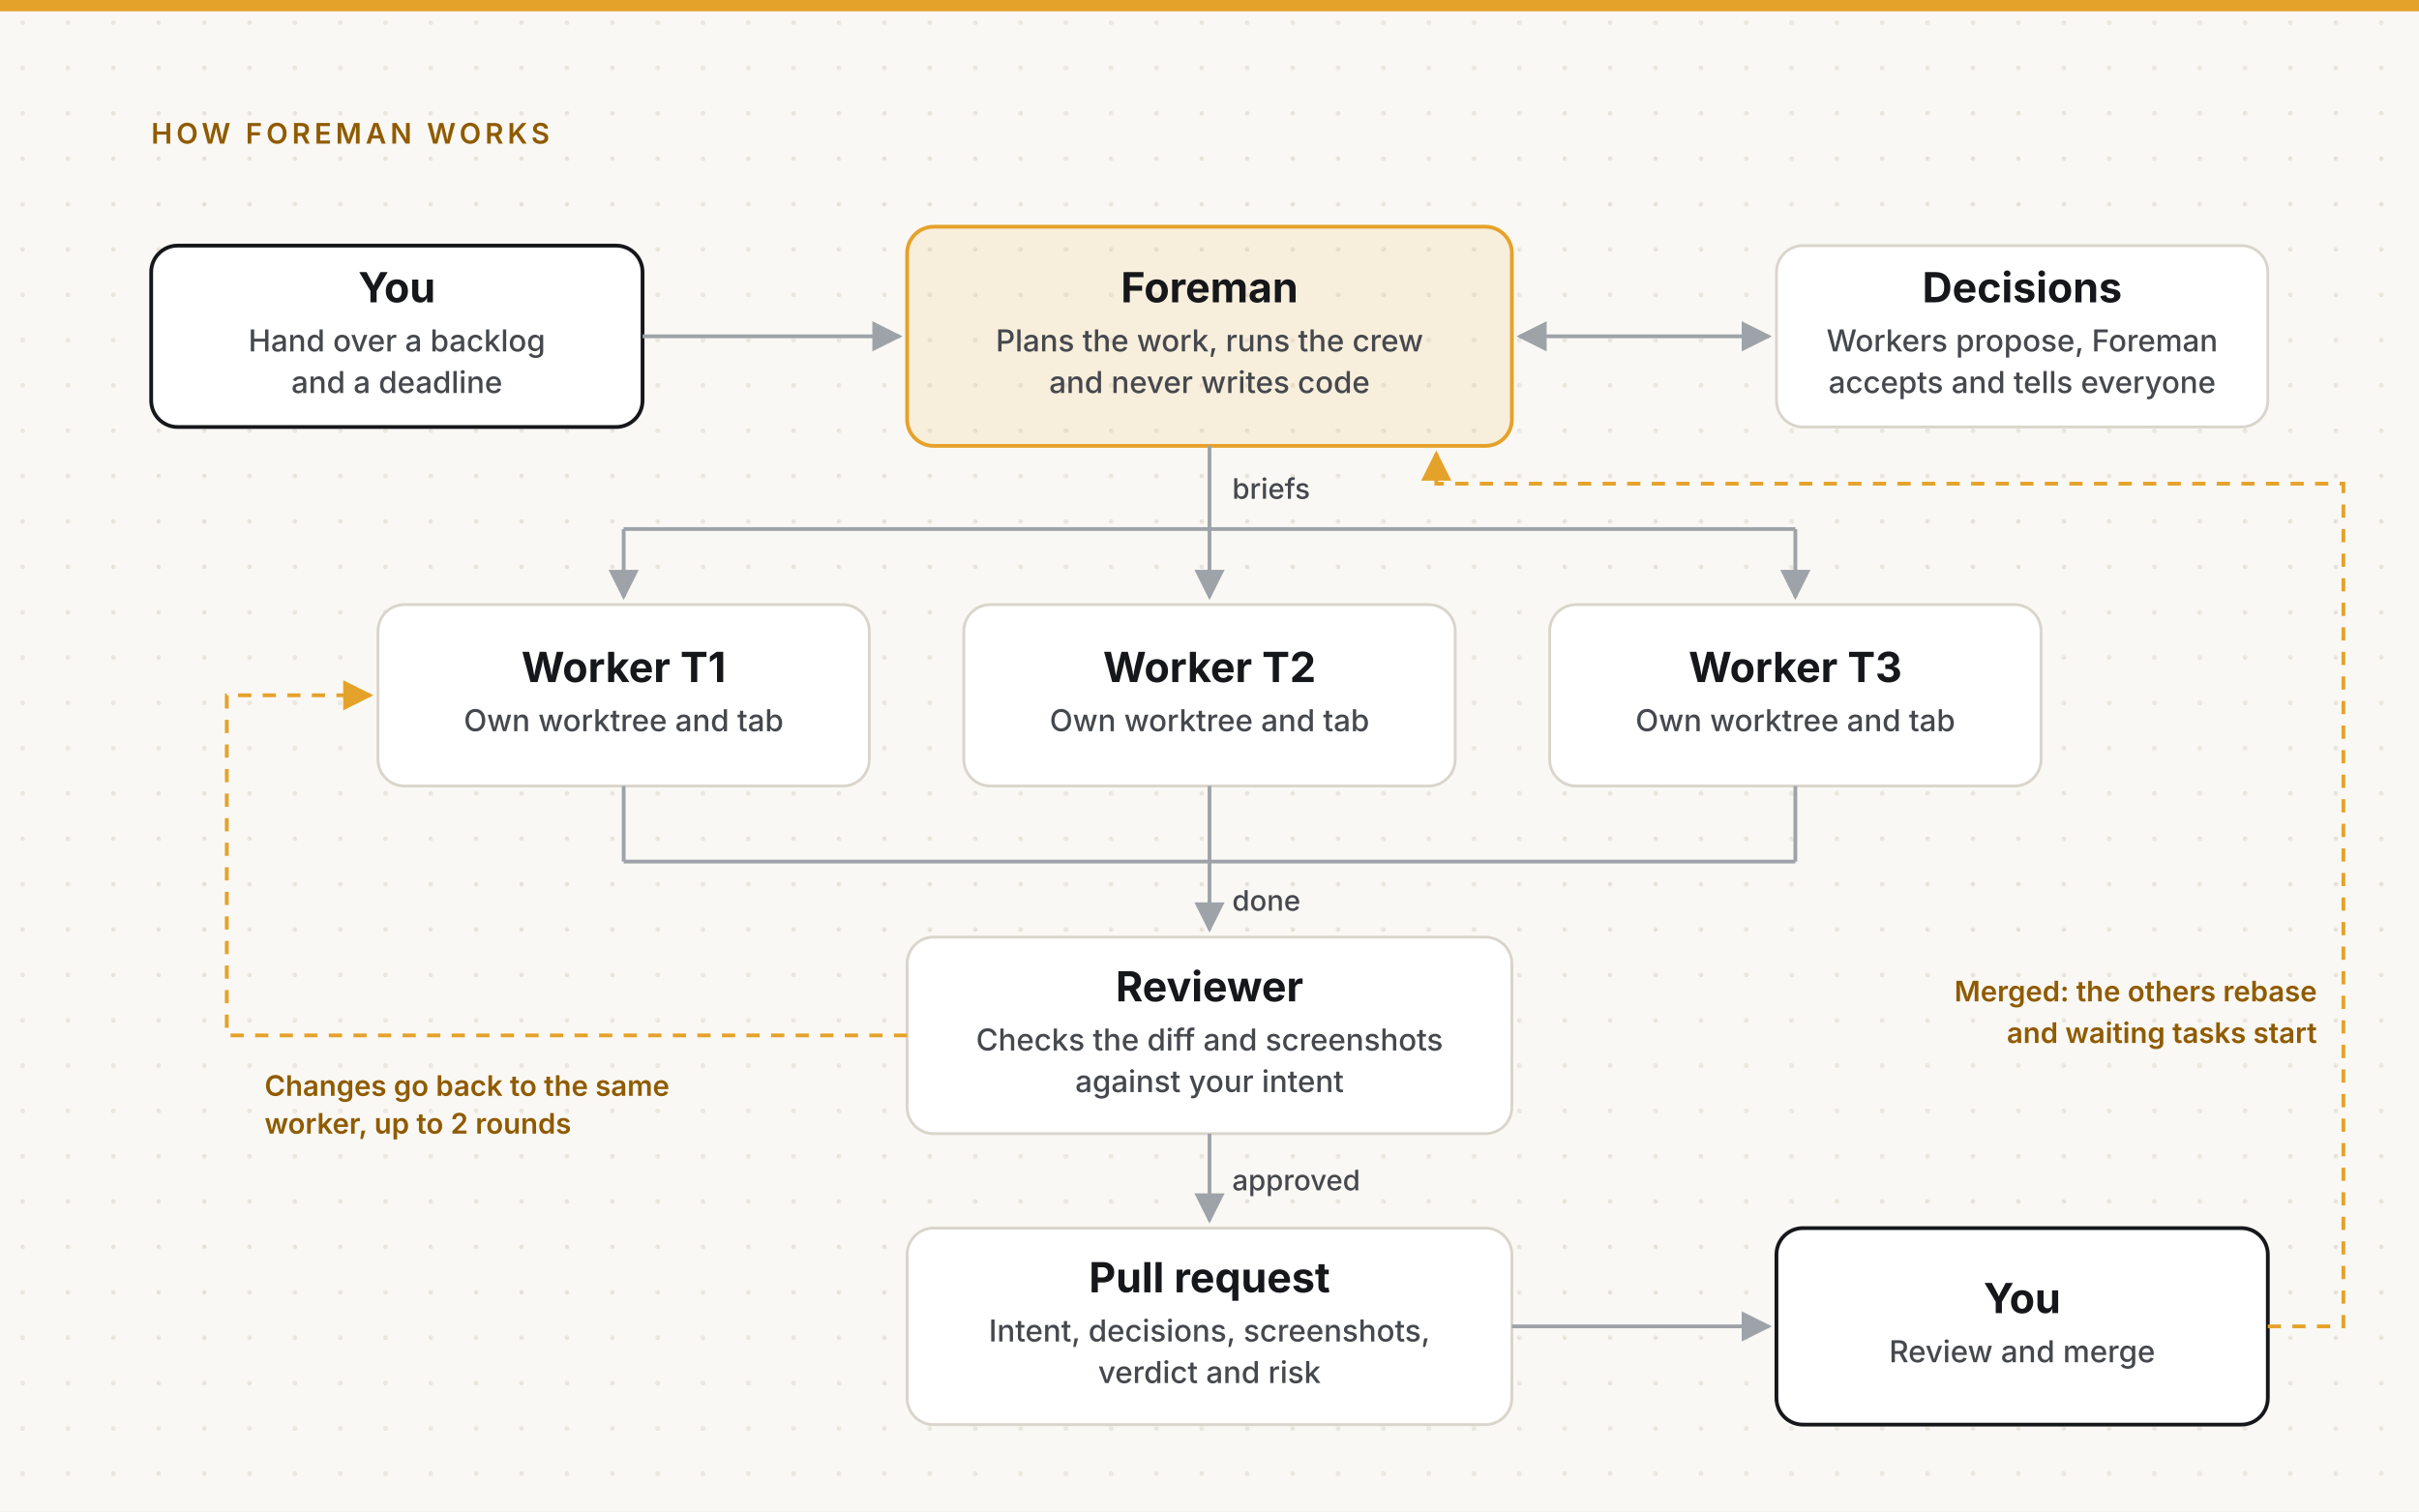
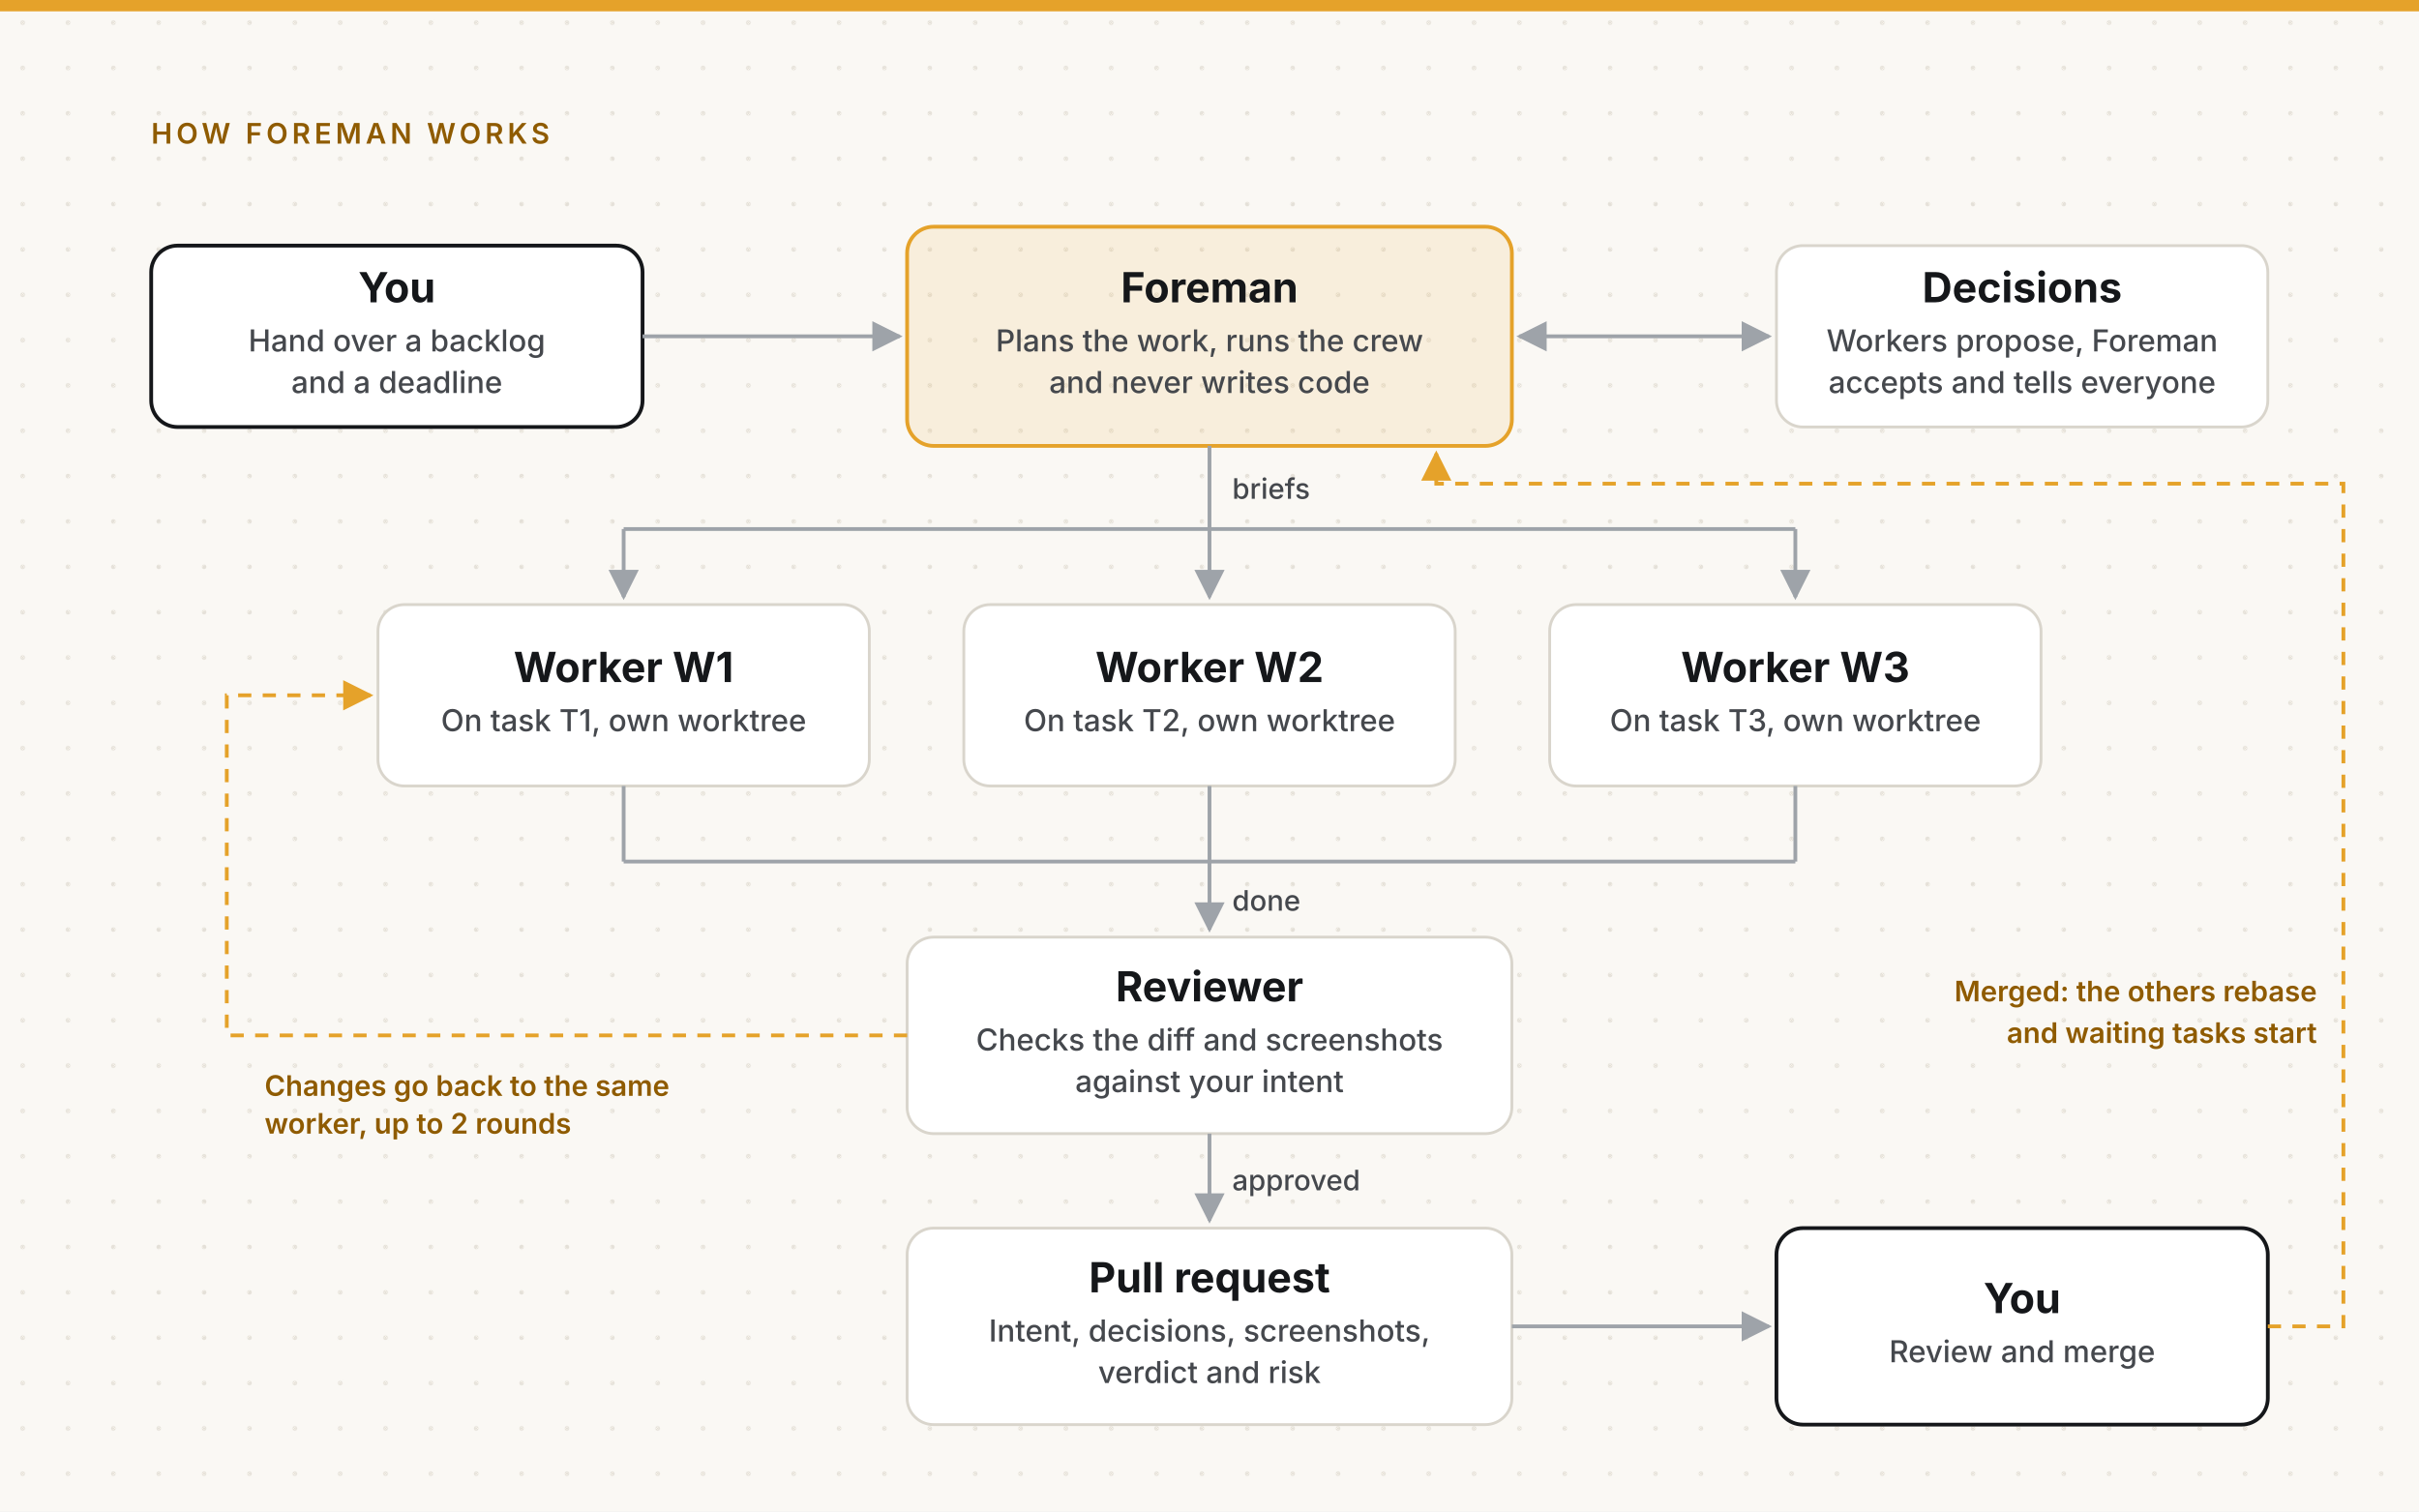
<svg xmlns="http://www.w3.org/2000/svg" viewBox="0 0 1280 800" font-family="Inter, -apple-system, 'Segoe UI', Helvetica, Arial, sans-serif">
  <style>
    .title { font-size: 22px; font-weight: 700; fill: #15171A; }
    .sub { font-size: 16px; font-weight: 500; fill: #45484D; }
    .label { font-size: 15px; font-weight: 500; fill: #45484D; }
    .loop { font-size: 15px; font-weight: 600; fill: #8F5B00; }
  </style>
  <defs>
    <pattern id="dots" width="24" height="24" patternUnits="userSpaceOnUse">
      <circle cx="12" cy="12" r="1.2" fill="#E4E0D8" />
    </pattern>
    <marker id="head" viewBox="0 0 10 10" refX="9" refY="5" markerWidth="8" markerHeight="8" orient="auto-start-reverse">
      <path d="M0 0 L10 5 L0 10 Z" fill="#9EA3A9" />
    </marker>
    <marker id="headAccent" viewBox="0 0 10 10" refX="9" refY="5" markerWidth="8" markerHeight="8" orient="auto-start-reverse">
      <path d="M0 0 L10 5 L0 10 Z" fill="#E5A22A" />
    </marker>
  </defs>
  <rect width="1280" height="800" fill="#FAF8F4" />
  <rect width="1280" height="800" fill="url(#dots)" />
  <rect width="1280" height="6" fill="#E5A22A" />
  <text x="80" y="76" font-size="15" font-weight="600" letter-spacing="2.1" fill="#8F5B00">HOW FOREMAN WORKS</text>
  <rect x="80" y="130" width="260" height="96" rx="14" fill="#FFFFFF" stroke="#15171A" stroke-width="2" />
  <text x="210" y="160" text-anchor="middle" class="title">You</text>
  <text x="210" y="186" text-anchor="middle" class="sub">Hand over a backlog</text>
  <text x="210" y="208" text-anchor="middle" class="sub">and a deadline</text>
  <rect x="480" y="120" width="320" height="116" rx="14" fill="#E5A22A" fill-opacity="0.12" stroke="#E5A22A" stroke-width="2" />
  <text x="640" y="160" text-anchor="middle" class="title">Foreman</text>
  <text x="640" y="186" text-anchor="middle" class="sub">Plans the work, runs the crew</text>
  <text x="640" y="208" text-anchor="middle" class="sub">and never writes code</text>
  <rect x="940" y="130" width="260" height="96" rx="14" fill="#FFFFFF" stroke="#D9D5CC" stroke-width="1.5" />
  <text x="1070" y="160" text-anchor="middle" class="title">Decisions</text>
  <text x="1070" y="186" text-anchor="middle" class="sub">Workers propose, Foreman</text>
  <text x="1070" y="208" text-anchor="middle" class="sub">accepts and tells everyone</text>
  <path d="M340 178 L476 178" fill="none" stroke="#9EA3A9" stroke-width="2" marker-end="url(#head)" />
  <path d="M804 178 L936 178" fill="none" stroke="#9EA3A9" stroke-width="2" marker-end="url(#head)" marker-start="url(#head)" />
  <path d="M640 236 L640 280 M330 280 L950 280" fill="none" stroke="#9EA3A9" stroke-width="2" />
  <path d="M330 280 L330 316" fill="none" stroke="#9EA3A9" stroke-width="2" marker-end="url(#head)" />
  <path d="M640 280 L640 316" fill="none" stroke="#9EA3A9" stroke-width="2" marker-end="url(#head)" />
  <path d="M950 280 L950 316" fill="none" stroke="#9EA3A9" stroke-width="2" marker-end="url(#head)" />
  <text x="652" y="264" class="label">briefs</text>
  <rect x="200" y="320" width="260" height="96" rx="14" fill="#FFFFFF" stroke="#D9D5CC" stroke-width="1.5" />
-   <text x="330" y="361" text-anchor="middle" class="title">Worker T1</text>
-   <text x="330" y="387" text-anchor="middle" class="sub">Own worktree and tab</text>
+   <text x="330" y="361" text-anchor="middle" class="title">Worker W1</text>
+   <text x="330" y="387" text-anchor="middle" class="sub">On task T1, own worktree</text>
  <rect x="510" y="320" width="260" height="96" rx="14" fill="#FFFFFF" stroke="#D9D5CC" stroke-width="1.5" />
-   <text x="640" y="361" text-anchor="middle" class="title">Worker T2</text>
-   <text x="640" y="387" text-anchor="middle" class="sub">Own worktree and tab</text>
+   <text x="640" y="361" text-anchor="middle" class="title">Worker W2</text>
+   <text x="640" y="387" text-anchor="middle" class="sub">On task T2, own worktree</text>
  <rect x="820" y="320" width="260" height="96" rx="14" fill="#FFFFFF" stroke="#D9D5CC" stroke-width="1.5" />
-   <text x="950" y="361" text-anchor="middle" class="title">Worker T3</text>
-   <text x="950" y="387" text-anchor="middle" class="sub">Own worktree and tab</text>
+   <text x="950" y="361" text-anchor="middle" class="title">Worker W3</text>
+   <text x="950" y="387" text-anchor="middle" class="sub">On task T3, own worktree</text>
  <path d="M330 416 L330 456 M640 416 L640 456 M950 416 L950 456 M330 456 L950 456" fill="none" stroke="#9EA3A9" stroke-width="2" />
  <path d="M640 456 L640 492" fill="none" stroke="#9EA3A9" stroke-width="2" marker-end="url(#head)" />
  <text x="652" y="482" class="label">done</text>
  <rect x="480" y="496" width="320" height="104" rx="14" fill="#FFFFFF" stroke="#D9D5CC" stroke-width="1.5" />
  <text x="640" y="530" text-anchor="middle" class="title">Reviewer</text>
  <text x="640" y="556" text-anchor="middle" class="sub">Checks the diff and screenshots</text>
  <text x="640" y="578" text-anchor="middle" class="sub">against your intent</text>
  <path d="M480 548 L120 548 L120 368 L196 368" fill="none" stroke="#E5A22A" stroke-width="2" stroke-dasharray="7 6" marker-end="url(#headAccent)" />
  <text x="140" y="580" class="loop">Changes go back to the same</text>
  <text x="140" y="600" class="loop">worker, up to 2 rounds</text>
  <path d="M640 600 L640 646" fill="none" stroke="#9EA3A9" stroke-width="2" marker-end="url(#head)" />
  <text x="652" y="630" class="label">approved</text>
  <rect x="480" y="650" width="320" height="104" rx="14" fill="#FFFFFF" stroke="#D9D5CC" stroke-width="1.5" />
  <text x="640" y="684" text-anchor="middle" class="title">Pull request</text>
  <text x="640" y="710" text-anchor="middle" class="sub">Intent, decisions, screenshots,</text>
  <text x="640" y="732" text-anchor="middle" class="sub">verdict and risk</text>
  <rect x="940" y="650" width="260" height="104" rx="14" fill="#FFFFFF" stroke="#15171A" stroke-width="2" />
  <text x="1070" y="695" text-anchor="middle" class="title">You</text>
  <text x="1070" y="721" text-anchor="middle" class="sub">Review and merge</text>
  <path d="M800 702 L936 702" fill="none" stroke="#9EA3A9" stroke-width="2" marker-end="url(#head)" />
  <path d="M1200 702 L1240 702 L1240 256 L760 256 L760 240" fill="none" stroke="#E5A22A" stroke-width="2" stroke-dasharray="7 6" marker-end="url(#headAccent)" />
  <text x="1226" y="530" text-anchor="end" class="loop">Merged: the others rebase</text>
  <text x="1226" y="552" text-anchor="end" class="loop">and waiting tasks start</text>
</svg>
